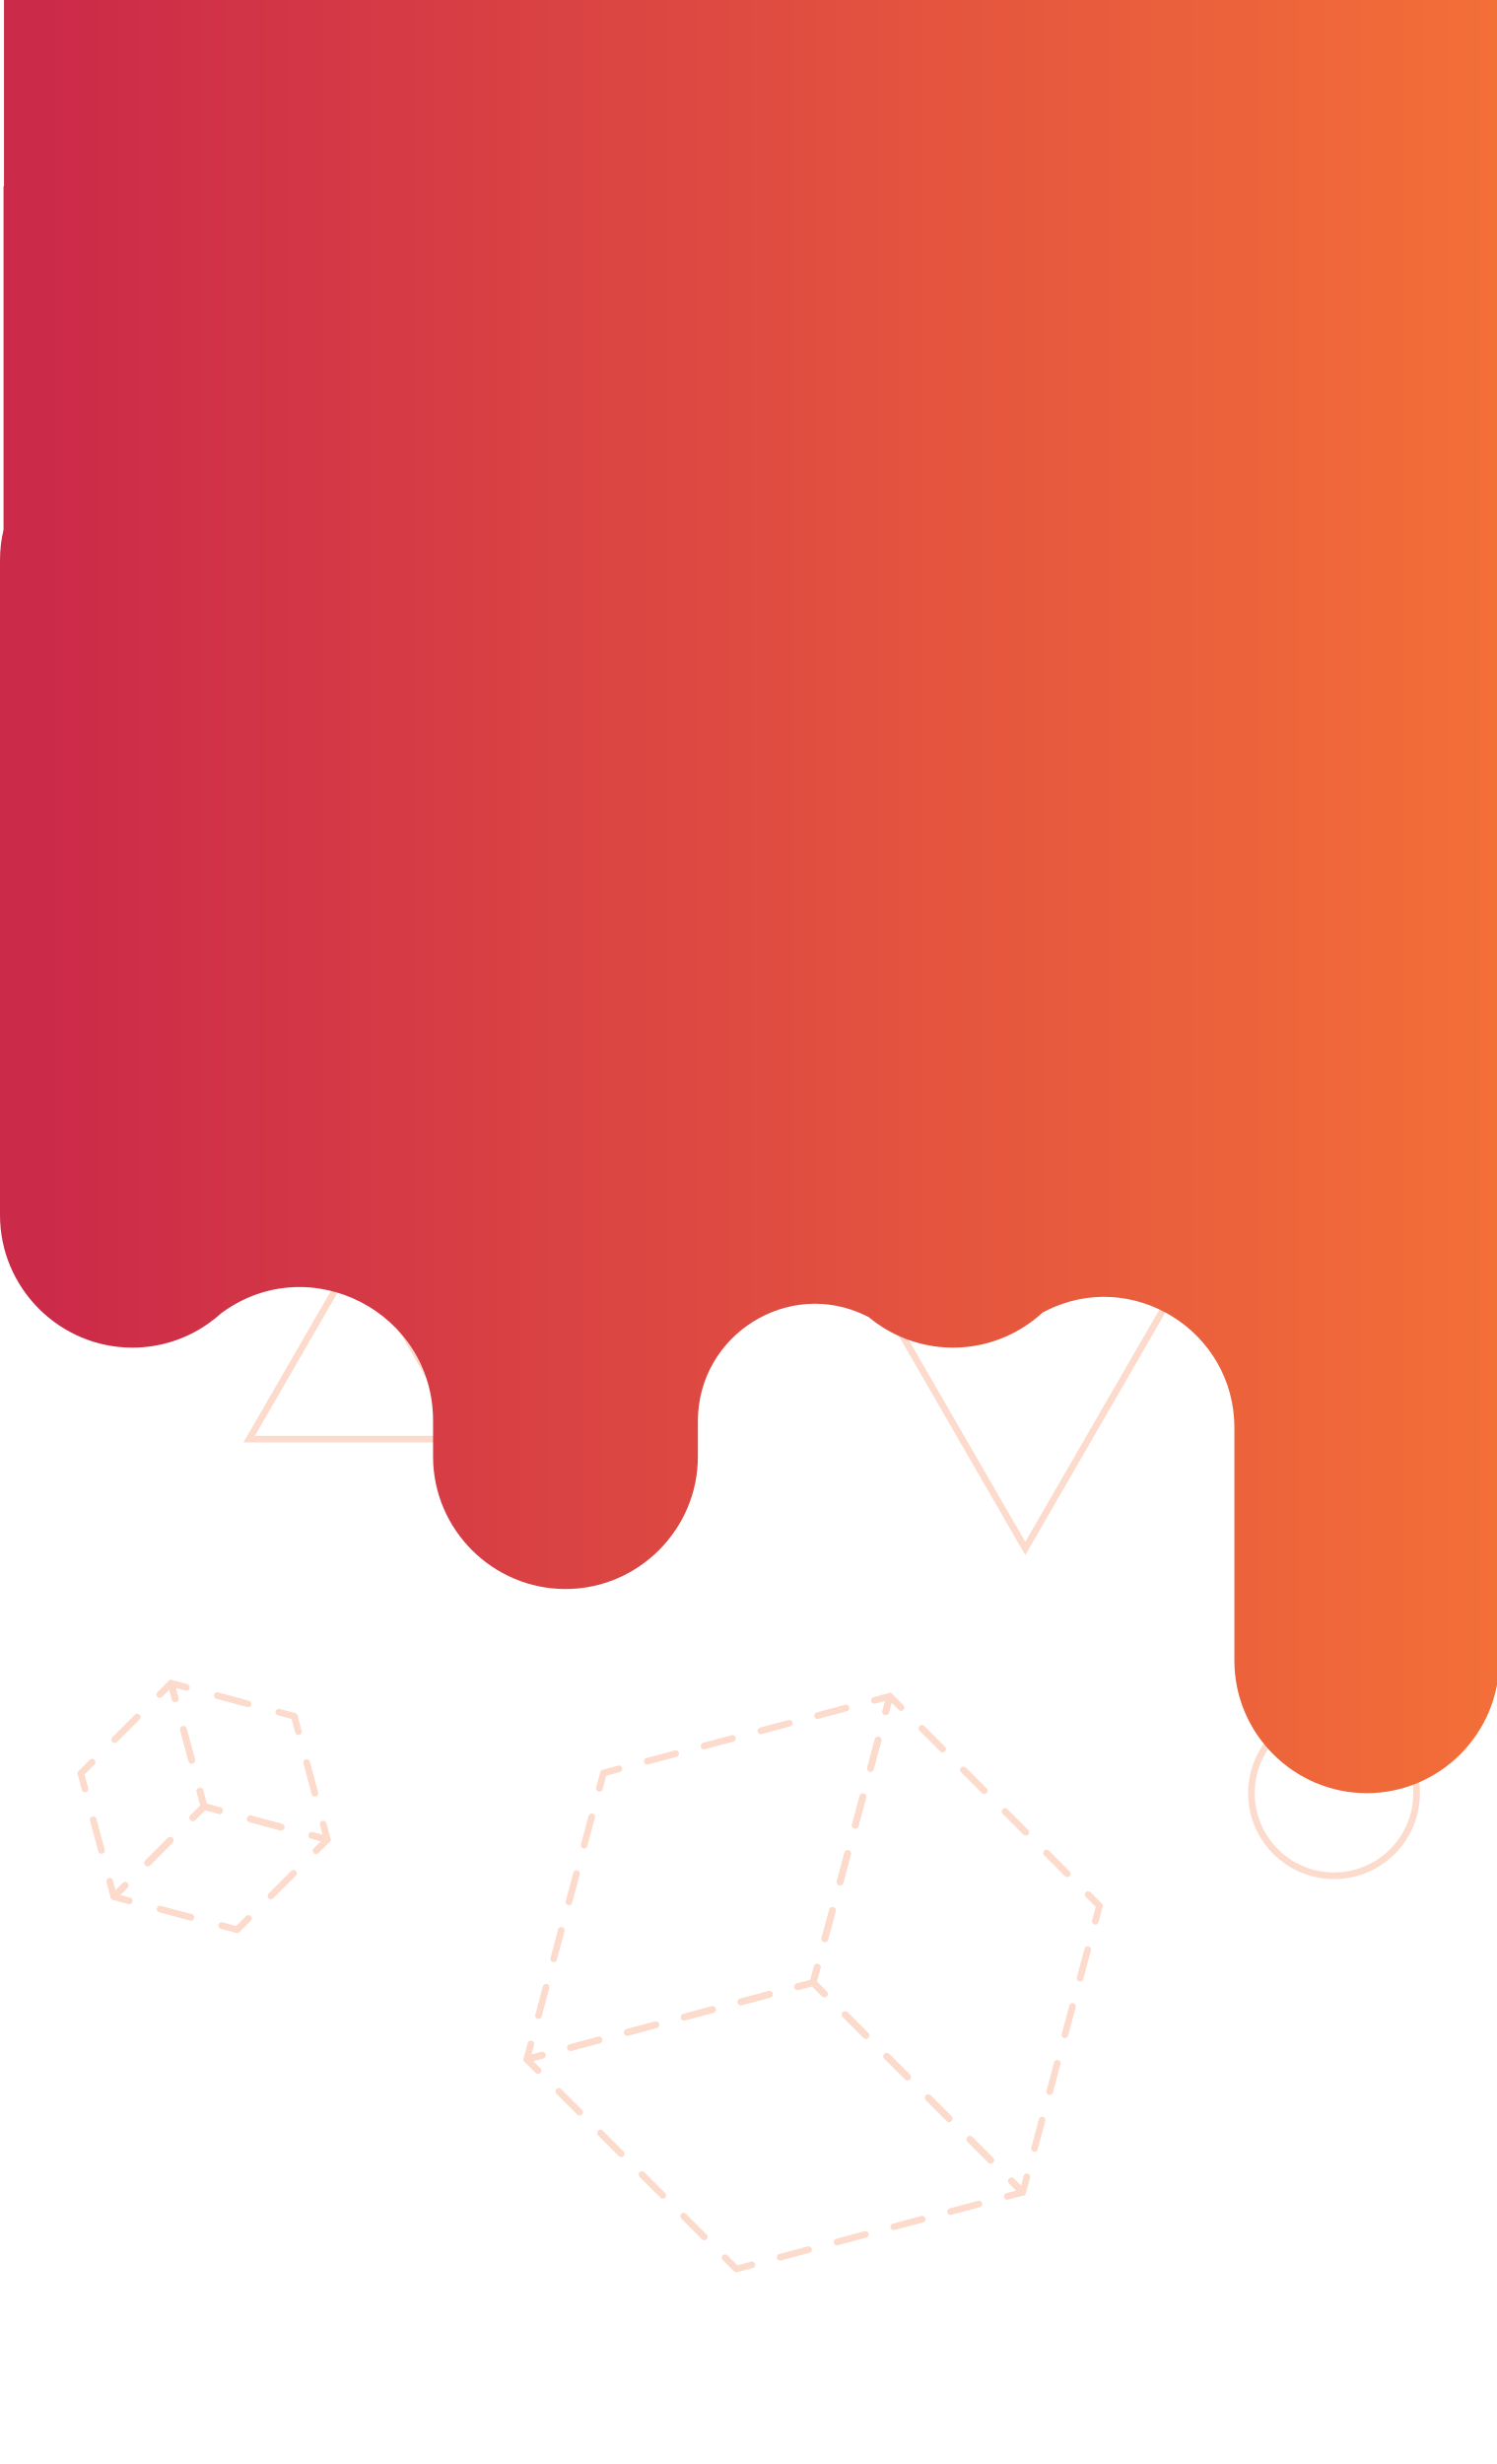
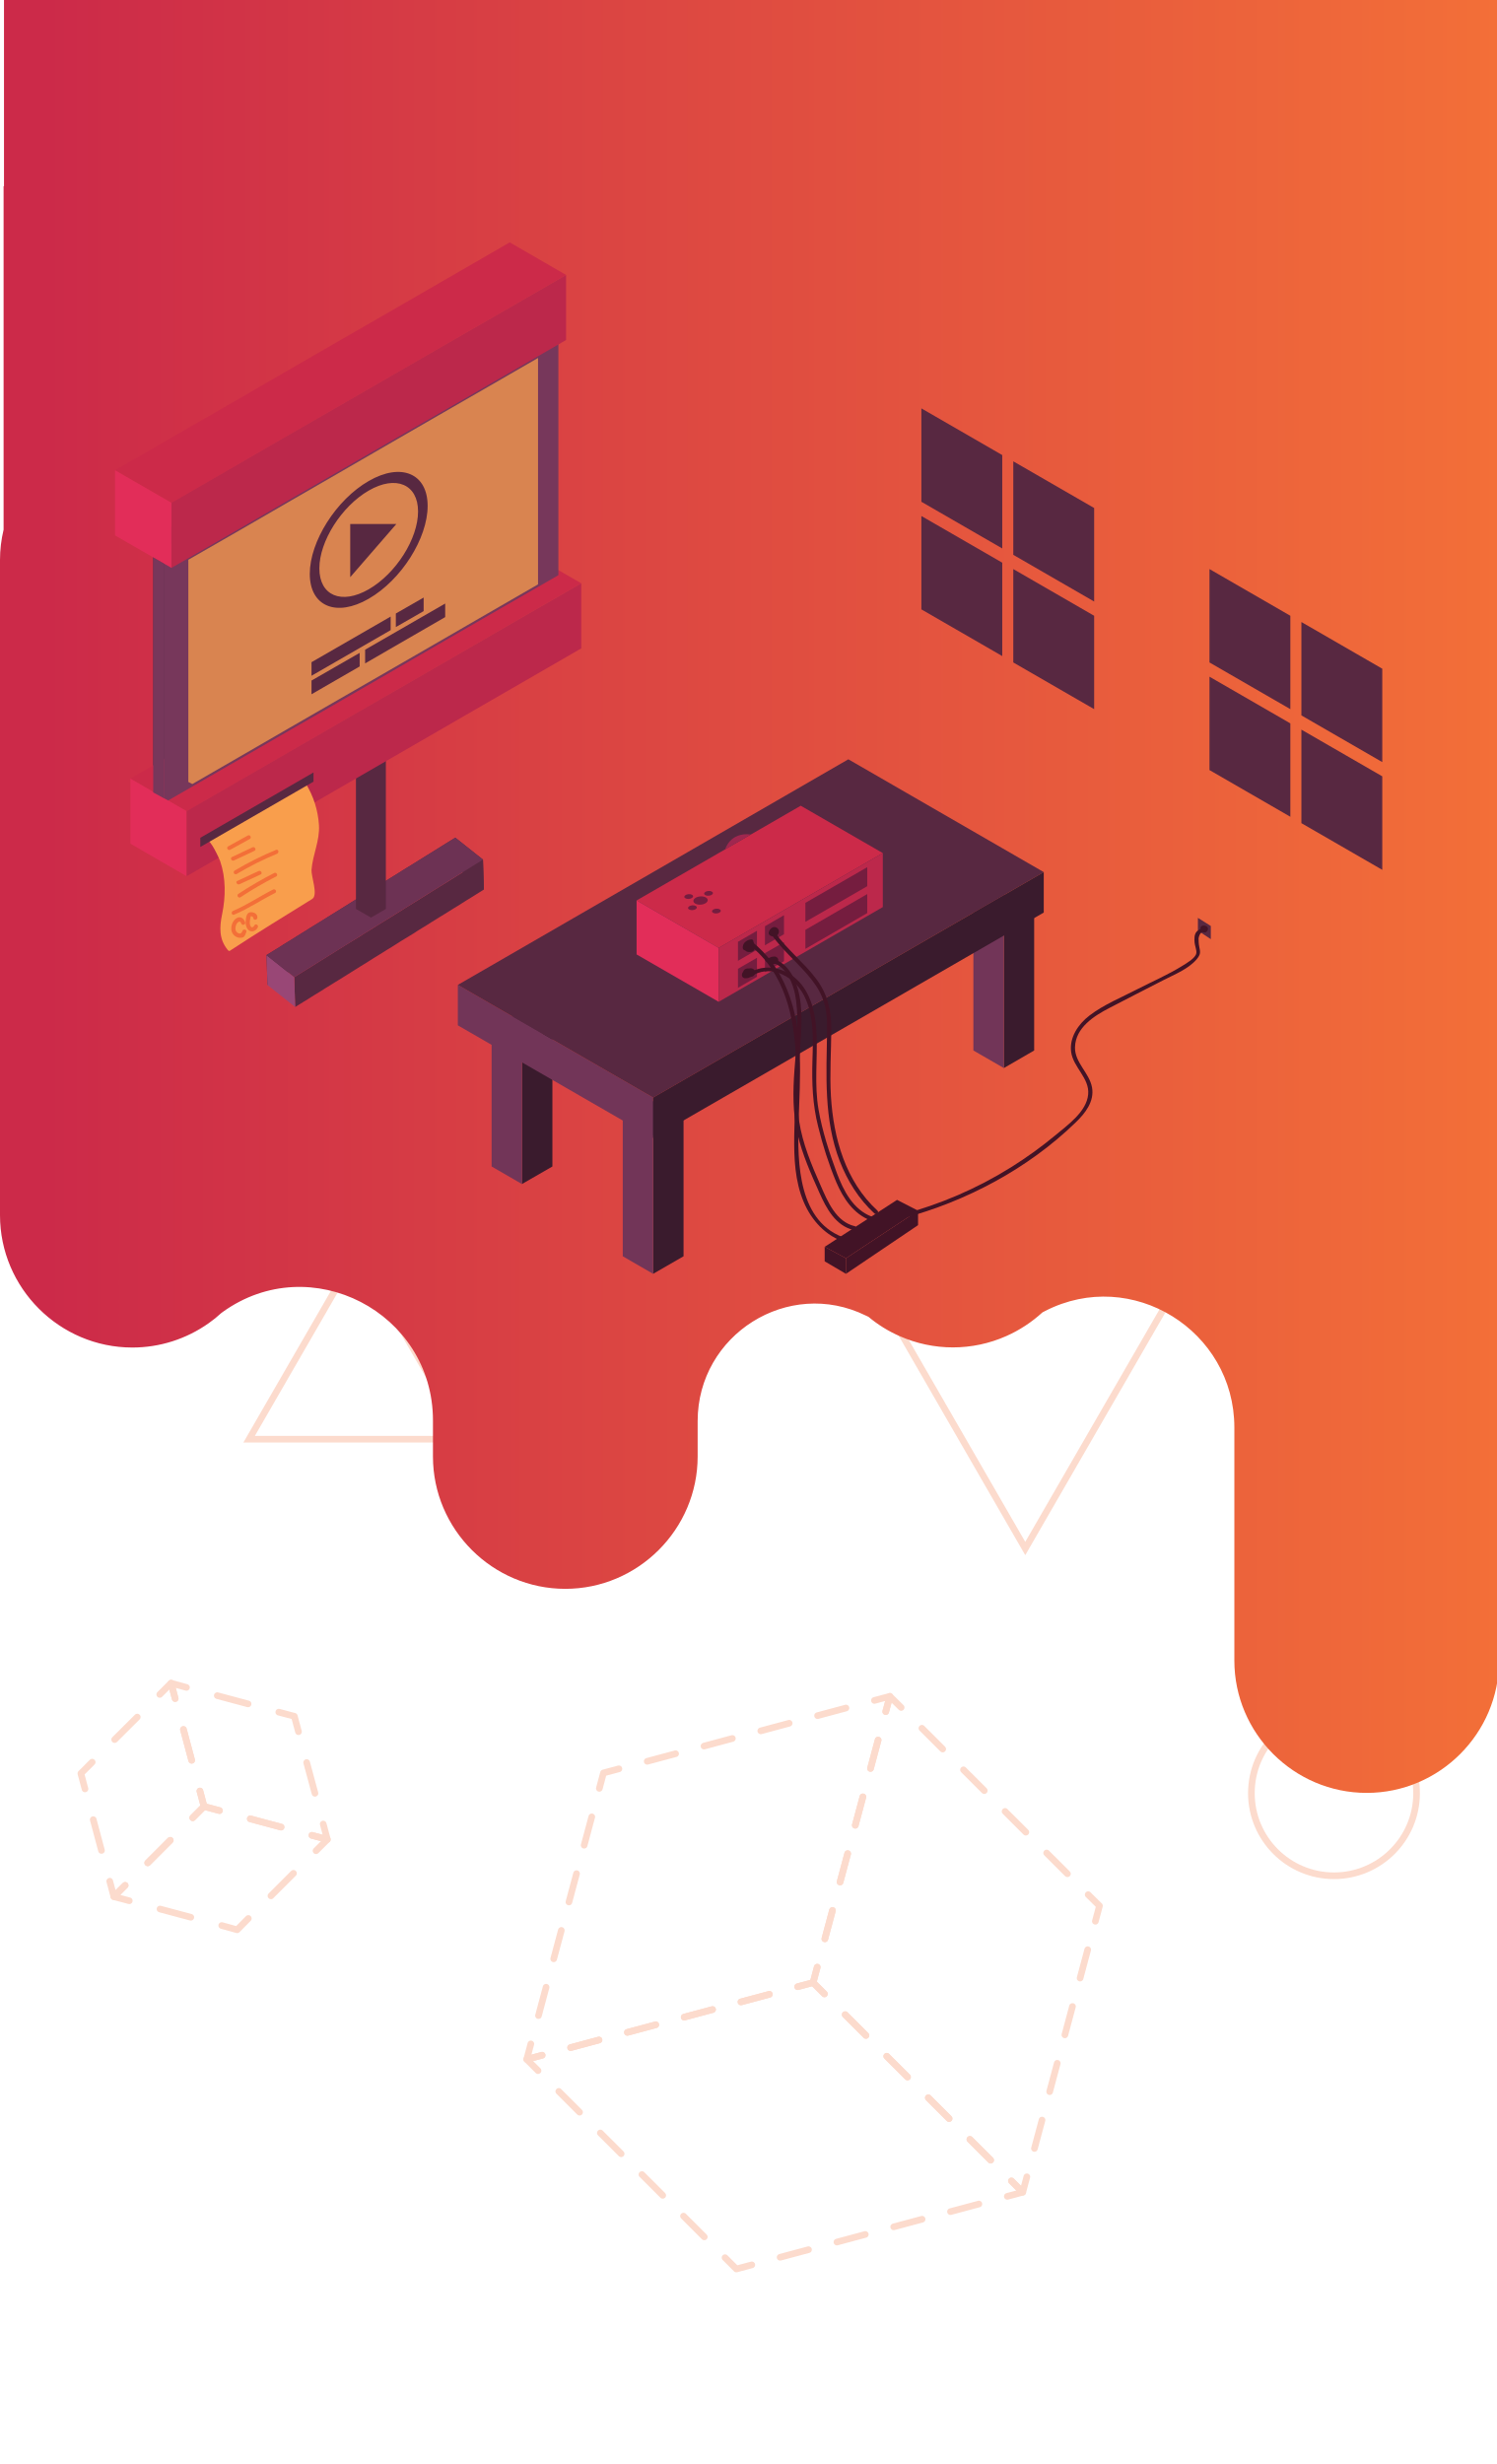
- <svg xmlns="http://www.w3.org/2000/svg" id="Layer_1" data-name="Layer 1" viewBox="0 0 1125 1852.29">
-   <defs>
-     <style>.cls-1,.cls-3{opacity:0.25;}.cls-10,.cls-2,.cls-3,.cls-4,.cls-5,.cls-6,.cls-7,.cls-8,.cls-9{fill:none;stroke:#f36f38;stroke-width:5px;}.cls-2{stroke-miterlimit:10;}.cls-10,.cls-3,.cls-4,.cls-5,.cls-6,.cls-7,.cls-8,.cls-9{stroke-linecap:round;stroke-linejoin:round;}.cls-5{stroke-dasharray:22.1 22.1;}.cls-6{stroke-dasharray:22.1 22.1;}.cls-7{stroke-dasharray:22.1 22.1;}.cls-8{stroke-dasharray:23.97 23.97;}.cls-9{stroke-dasharray:23.97 23.97;}.cls-10{stroke-dasharray:23.97 23.97;}.cls-11{fill:url(#linear-gradient);}</style>
-     <linearGradient id="linear-gradient" y1="674" x2="1127.1" y2="674" gradientUnits="userSpaceOnUse">
-       <stop offset="0.03" stop-color="#cc2a49" />
-       <stop offset="1" stop-color="#f36f38" />
-     </linearGradient>
-   </defs>
-   <g class="cls-1">
-     <polygon class="cls-2" points="268.59 941.13 187.33 1081.87 349.85 1081.87 268.59 941.13" />
-     <polygon class="cls-2" points="770.83 1164.07 915.5 913.5 626.17 913.5 770.83 1164.07" />
+ <svg xmlns="http://www.w3.org/2000/svg" version="1.1" id="Layer_1" x="0px" y="0px" viewBox="0 0 1125 1852.3" style="enable-background:new 0 0 1125 1852.3;" xml:space="preserve">
+   <style type="text/css">
+ 	.st0{opacity:0.25;}
+ 	.st1{fill:none;stroke:#F36F38;stroke-width:5;stroke-miterlimit:10;}
+ 	
+ 		.st2{opacity:0.25;fill:none;stroke:#F36F38;stroke-width:5;stroke-linecap:round;stroke-linejoin:round;enable-background:new    ;}
+ 	.st3{fill:none;stroke:#F36F38;stroke-width:5;stroke-linecap:round;stroke-linejoin:round;}
+ 	.st4{fill:none;stroke:#F36F38;stroke-width:5;stroke-linecap:round;stroke-linejoin:round;stroke-dasharray:22.1,22.1;}
+ 	.st5{fill:none;stroke:#F36F38;stroke-width:5;stroke-linecap:round;stroke-linejoin:round;stroke-dasharray:23.97,23.97;}
+ 	.st6{fill:url(#SVGID_1_);}
+ 	.st7{fill:#582841;}
+ 	.st8{fill:#994776;}
+ 	.st9{fill:#6D3254;}
+ 	.st10{fill:#CC2A49;}
+ 	.st11{fill:#E22D59;}
+ 	.st12{fill:#BC284B;}
+ 	.st13{fill:#77375B;}
+ 	.st14{opacity:0.75;fill:#F99E4C;enable-background:new    ;}
+ 	.st15{fill:#3A1B2D;}
+ 	.st16{fill:#723558;}
+ 	.st17{fill:#A0274F;}
+ 	.st18{fill:#751D3F;}
+ 	.st19{fill:#421326;}
+ 	.st20{fill:#F99E4C;}
+ 	.st21{fill:#F36F38;}
+ </style>
+   <g class="st0">
+     <polygon class="st1" points="268.6,941.1 187.3,1081.9 349.9,1081.9  " />
+     <polygon class="st1" points="770.8,1164.1 915.5,913.5 626.2,913.5  " />
  </g>
-   <circle class="cls-3" cx="1002.93" cy="1348" r="62.09" />
-   <g class="cls-1">
-     <polyline class="cls-4" points="465.3 1329.72 453.71 1332.83 450.6 1344.42" />
-     <line class="cls-5" x1="444.88" y1="1365.76" x2="401.99" y2="1525.83" />
-     <polyline class="cls-4" points="399.13 1536.5 396.03 1548.1 407.62 1544.99" />
-     <line class="cls-5" x1="428.96" y1="1539.27" x2="589.03" y2="1496.38" />
-     <polyline class="cls-4" points="599.7 1493.52 611.29 1490.41 614.4 1478.82" />
-     <line class="cls-6" x1="620.12" y1="1457.48" x2="663.01" y2="1297.41" />
-     <polyline class="cls-4" points="665.87 1286.74 668.98 1275.15 657.38 1278.25" />
-     <line class="cls-6" x1="636.04" y1="1283.97" x2="475.97" y2="1326.86" />
-     <polyline class="cls-4" points="407.62 1544.99 396.03 1548.1 404.51 1556.58" />
-     <line class="cls-7" x1="420.14" y1="1572.2" x2="537.32" y2="1689.38" />
-     <polyline class="cls-4" points="545.13 1697.2 553.62 1705.68 565.21 1702.58" />
-     <line class="cls-5" x1="586.55" y1="1696.86" x2="746.62" y2="1653.97" />
-     <polyline class="cls-4" points="757.29 1651.11 768.88 1648 760.4 1639.52" />
-     <line class="cls-7" x1="744.77" y1="1623.89" x2="627.59" y2="1506.71" />
-     <polyline class="cls-4" points="619.78 1498.9 611.29 1490.41 599.7 1493.52" />
-     <line class="cls-5" x1="578.36" y1="1499.24" x2="418.29" y2="1542.13" />
-     <polyline class="cls-4" points="614.4 1478.82 611.29 1490.41 619.78 1498.9" />
-     <line class="cls-7" x1="635.4" y1="1514.52" x2="752.58" y2="1631.7" />
-     <polyline class="cls-4" points="760.4 1639.52 768.88 1648 771.99 1636.41" />
-     <line class="cls-6" x1="777.71" y1="1615.07" x2="820.6" y2="1455" />
-     <polyline class="cls-4" points="823.46 1444.32 826.56 1432.73 818.08 1424.25" />
-     <line class="cls-7" x1="802.45" y1="1408.62" x2="685.27" y2="1291.44" />
-     <polyline class="cls-4" points="677.46 1283.63 668.98 1275.15 665.87 1286.74" />
-     <line class="cls-6" x1="660.15" y1="1308.08" x2="617.26" y2="1468.15" />
+   <circle class="st2" cx="1002.9" cy="1348" r="62.1" />
+   <g class="st0">
+     <polyline class="st3" points="465.3,1329.7 453.7,1332.8 450.6,1344.4  " />
+     <line class="st4" x1="444.9" y1="1365.8" x2="402" y2="1525.8" />
+     <polyline class="st3" points="399.1,1536.5 396,1548.1 407.6,1545  " />
+     <line class="st4" x1="429" y1="1539.3" x2="589" y2="1496.4" />
+     <polyline class="st3" points="599.7,1493.5 611.3,1490.4 614.4,1478.8  " />
+     <line class="st4" x1="620.1" y1="1457.5" x2="663" y2="1297.4" />
+     <polyline class="st3" points="665.9,1286.7 669,1275.2 657.4,1278.3  " />
+     <line class="st4" x1="636" y1="1284" x2="476" y2="1326.9" />
+     <polyline class="st3" points="407.6,1545 396,1548.1 404.5,1556.6  " />
+     <line class="st4" x1="420.1" y1="1572.2" x2="537.3" y2="1689.4" />
+     <polyline class="st3" points="545.1,1697.2 553.6,1705.7 565.2,1702.6  " />
+     <line class="st4" x1="586.5" y1="1696.9" x2="746.6" y2="1654" />
+     <polyline class="st3" points="757.3,1651.1 768.9,1648 760.4,1639.5  " />
+     <line class="st4" x1="744.8" y1="1623.9" x2="627.6" y2="1506.7" />
+     <polyline class="st3" points="619.8,1498.9 611.3,1490.4 599.7,1493.5  " />
+     <line class="st4" x1="578.4" y1="1499.2" x2="418.3" y2="1542.1" />
+     <polyline class="st3" points="614.4,1478.8 611.3,1490.4 619.8,1498.9  " />
+     <line class="st4" x1="635.4" y1="1514.5" x2="752.6" y2="1631.7" />
+     <polyline class="st3" points="760.4,1639.5 768.9,1648 772,1636.4  " />
+     <line class="st4" x1="777.7" y1="1615.1" x2="820.6" y2="1455" />
+     <polyline class="st3" points="823.5,1444.3 826.6,1432.7 818.1,1424.3  " />
+     <line class="st4" x1="802.5" y1="1408.6" x2="685.3" y2="1291.4" />
+     <polyline class="st3" points="677.5,1283.6 669,1275.2 665.9,1286.7  " />
+     <line class="st4" x1="660.2" y1="1308.1" x2="617.3" y2="1468.2" />
  </g>
-   <g class="cls-1">
-     <polyline class="cls-4" points="224.35 1301.77 221.25 1290.18 209.65 1287.07" />
-     <line class="cls-8" x1="186.5" y1="1280.87" x2="151.77" y2="1271.56" />
-     <polyline class="cls-4" points="140.19 1268.46 128.6 1265.35 131.7 1276.94" />
-     <line class="cls-8" x1="137.91" y1="1300.1" x2="147.21" y2="1334.83" />
-     <polyline class="cls-4" points="150.32 1346.41 153.42 1358 165.01 1361.11" />
-     <line class="cls-9" x1="188.17" y1="1367.31" x2="222.9" y2="1376.62" />
-     <polyline class="cls-4" points="234.48 1379.72 246.07 1382.83 242.97 1371.23" />
-     <line class="cls-9" x1="236.76" y1="1348.08" x2="227.45" y2="1313.35" />
-     <polyline class="cls-4" points="131.7 1276.94 128.6 1265.35 120.11 1273.84" />
-     <line class="cls-10" x1="103.16" y1="1290.79" x2="77.74" y2="1316.21" />
-     <polyline class="cls-4" points="69.26 1324.69 60.77 1333.17 63.88 1344.77" />
-     <line class="cls-8" x1="70.08" y1="1367.92" x2="79.39" y2="1402.65" />
-     <polyline class="cls-4" points="82.49 1414.23 85.6 1425.82 94.08 1417.34" />
-     <line class="cls-10" x1="111.04" y1="1400.39" x2="136.46" y2="1374.96" />
-     <polyline class="cls-4" points="144.94 1366.48 153.42 1358 150.32 1346.41" />
-     <line class="cls-8" x1="144.11" y1="1323.25" x2="134.81" y2="1288.52" />
-     <polyline class="cls-4" points="165.01 1361.11 153.42 1358 144.94 1366.48" />
-     <line class="cls-10" x1="127.99" y1="1383.44" x2="102.56" y2="1408.86" />
-     <polyline class="cls-4" points="94.08 1417.34 85.6 1425.82 97.19 1428.93" />
-     <line class="cls-9" x1="120.35" y1="1435.13" x2="155.08" y2="1444.44" />
-     <polyline class="cls-4" points="166.66 1447.54 178.25 1450.65 186.73 1442.16" />
-     <line class="cls-10" x1="203.68" y1="1425.21" x2="229.11" y2="1399.79" />
-     <polyline class="cls-4" points="237.59 1391.31 246.07 1382.83 234.48 1379.72" />
-     <line class="cls-9" x1="211.32" y1="1373.51" x2="176.59" y2="1364.21" />
+   <g class="st0">
+     <polyline class="st3" points="224.4,1301.8 221.3,1290.2 209.6,1287.1  " />
+     <line class="st5" x1="186.5" y1="1280.9" x2="151.8" y2="1271.6" />
+     <polyline class="st3" points="140.2,1268.5 128.6,1265.3 131.7,1276.9  " />
+     <line class="st5" x1="137.9" y1="1300.1" x2="147.2" y2="1334.8" />
+     <polyline class="st3" points="150.3,1346.4 153.4,1358 165,1361.1  " />
+     <line class="st5" x1="188.2" y1="1367.3" x2="222.9" y2="1376.6" />
+     <polyline class="st3" points="234.5,1379.7 246.1,1382.8 243,1371.2  " />
+     <line class="st5" x1="236.8" y1="1348.1" x2="227.4" y2="1313.3" />
+     <polyline class="st3" points="131.7,1276.9 128.6,1265.3 120.1,1273.8  " />
+     <line class="st5" x1="103.2" y1="1290.8" x2="77.7" y2="1316.2" />
+     <polyline class="st3" points="69.3,1324.7 60.8,1333.2 63.9,1344.8  " />
+     <line class="st5" x1="70.1" y1="1367.9" x2="79.4" y2="1402.7" />
+     <polyline class="st3" points="82.5,1414.2 85.6,1425.8 94.1,1417.3  " />
+     <line class="st5" x1="111" y1="1400.4" x2="136.5" y2="1375" />
+     <polyline class="st3" points="144.9,1366.5 153.4,1358 150.3,1346.4  " />
+     <line class="st5" x1="144.1" y1="1323.3" x2="134.8" y2="1288.5" />
+     <polyline class="st3" points="165,1361.1 153.4,1358 144.9,1366.5  " />
+     <line class="st5" x1="128" y1="1383.4" x2="102.6" y2="1408.9" />
+     <polyline class="st3" points="94.1,1417.3 85.6,1425.8 97.2,1428.9  " />
+     <line class="st5" x1="120.3" y1="1435.1" x2="155.1" y2="1444.4" />
+     <polyline class="st3" points="166.7,1447.5 178.3,1450.7 186.7,1442.2  " />
+     <line class="st5" x1="203.7" y1="1425.2" x2="229.1" y2="1399.8" />
+     <polyline class="st3" points="237.6,1391.3 246.1,1382.8 234.5,1379.7  " />
+     <line class="st5" x1="211.3" y1="1373.5" x2="176.6" y2="1364.2" />
  </g>
-   <path class="cls-11" d="M3,0V140H2.66V398.21A98.68,98.68,0,0,0,0,421V913.54c0,54.75,44.79,99.54,99.54,99.54h0a98.86,98.86,0,0,0,57.4-18.34h0a98.84,98.84,0,0,0,9.32-7.49l1.19-.86c66-47.5,158.13.18,158.13,81.51V1095c0,54.75,44.8,99.54,99.55,99.54h0c54.74,0,99.54-44.79,99.54-99.54v-26.58c0-65,68.2-108,126.51-79.25l1.89.94a100,100,0,0,0,23.36,14.5,98.62,98.62,0,0,0,40.06,8.47h0a98.7,98.7,0,0,0,40.07-8.47,100.32,100.32,0,0,0,27.18-17.84l2.1-1.1c65-33.28,142.18,14.58,142.18,87.61v175.18c0,54.75,44.79,99.54,99.54,99.54h0c54.75,0,99.54-44.79,99.54-99.54V0Z" />
+   <linearGradient id="SVGID_1_" gradientUnits="userSpaceOnUse" x1="-5.366162e-06" y1="1178" x2="1127.1" y2="1178" gradientTransform="matrix(1 0 0 -1 0 1852)">
+     <stop offset="3.000000e-02" style="stop-color:#CC2A49" />
+     <stop offset="1" style="stop-color:#F36F38" />
+   </linearGradient>
+   <path class="st6" d="M3,0v140H2.7v258.2C0.9,405.7,0,413.3,0,421v492.5c0,54.8,44.8,99.5,99.5,99.5l0,0c20.6,0,40.6-6.4,57.4-18.3  l0,0c3.3-2.3,6.4-4.8,9.3-7.5l1.2-0.9c66-47.5,158.1,0.2,158.1,81.5v27.1c0,54.8,44.8,99.5,99.5,99.5l0,0  c54.7,0,99.5-44.8,99.5-99.5v-26.6c0-65,68.2-108,126.5-79.3l1.9,0.9c7.1,5.9,14.9,10.8,23.4,14.5c12.6,5.6,26.3,8.5,40.1,8.5l0,0  c13.8,0,27.5-2.9,40.1-8.5c10-4.4,19.2-10.5,27.2-17.8l2.1-1.1c65-33.3,142.2,14.6,142.2,87.6v175.2c0,54.8,44.8,99.5,99.5,99.5l0,0  c54.8,0,99.5-44.8,99.5-99.5V0H3z" />
+   <g>
+     <polygon class="st7" points="332.3,635.9 329.6,637.6 322.4,642.1 319.6,643.8 312.4,648.3 309.7,650 302.5,654.4 299.7,656.2    292.6,660.6 289.8,662.3 282.6,666.8 279.8,668.5 272.7,673 269.9,674.7 262.7,679.2 260,680.9 252.8,685.4 250,687.1 242.9,691.6    240.1,693.3 232.9,697.7 230.1,699.5 223,703.9 220.2,705.7 213,710.1 210.3,711.9 200.3,718 201.1,740.5 211,734.3 213.8,732.6    220.9,728.1 223.7,726.4 230.9,721.9 233.7,720.2 240.8,715.7 243.6,714 250.8,709.6 253.5,707.8 260.7,703.4 263.5,701.6    270.6,697.2 273.4,695.4 280.6,691 283.4,689.3 290.5,684.8 293.3,683.1 300.5,678.6 303.2,676.9 310.4,672.4 313.2,670.7    320.4,666.2 323.1,664.5 330.3,660 333.1,658.3 343,652.1 342.3,629.7  " />
+     <polygon class="st7" points="353.2,652.4 350.4,654.2 343.2,658.6 340.4,660.4 333.3,664.8 330.5,666.5 323.3,671 320.6,672.7    313.4,677.2 310.6,678.9 303.4,683.4 300.7,685.1 293.5,689.6 290.7,691.3 283.6,695.7 280.8,697.5 273.6,701.9 270.9,703.7    263.7,708.1 260.9,709.8 253.7,714.3 251,716 243.8,720.5 241,722.2 233.9,726.7 231.1,728.4 221.2,734.6 221.9,757 231.8,750.9    234.6,749.1 241.8,744.7 244.6,742.9 251.7,738.5 254.5,736.8 261.7,732.3 264.4,730.6 271.6,726.1 274.4,724.4 281.5,719.9    284.3,718.2 291.5,713.7 294.3,712 301.4,707.5 304.2,705.8 311.4,701.4 314.1,699.6 321.3,695.2 324.1,693.4 331.2,689 334,687.3    341.2,682.8 344,681.1 351.1,676.6 353.9,674.9 363.8,668.7 363.1,646.2  " />
+     <polygon class="st8" points="200.3,718 221.2,734.6 221.9,757 201.1,740.5  " />
+     <polygon class="st7" points="343,652.1 363.8,668.7 363.1,646.2 342.3,629.7  " />
+     <polygon class="st9" points="200.3,718 221.2,734.6 363.1,646.2 342.3,629.7  " />
+     <polygon class="st7" points="369.5,256.7 327.1,281.2 284.7,305.7 242.3,330.2 199.9,354.6 157.6,379.1 115.2,403.6 115.2,451.3    115.2,452.5 115.2,499 115.2,500.2 115.2,546.8 115.2,548 115.2,595.7 157.6,571.3 199.9,546.8 242.3,522.3 284.7,497.8    327.1,473.4 369.5,448.9 411.9,424.4 411.9,376.7 411.9,375.5 411.9,329 411.9,327.8 411.9,281.2 411.9,280 411.9,232.3  " />
+     <polygon class="st7" points="278.9,532 267.6,538.5 267.6,548.7 267.6,551.5 267.6,558.8 267.6,561.6 267.6,569 267.6,571.8    267.6,579.1 267.6,581.9 267.6,589.2 267.6,592.1 267.6,599.4 267.6,602.2 267.6,609.5 267.6,612.3 267.6,619.7 267.6,622.5    267.6,629.8 267.6,632.6 267.6,639.9 267.6,642.8 267.6,650.1 267.6,652.9 267.6,660.2 267.6,663 267.6,670.3 267.6,673.2    267.6,683.3 278.9,689.8 290.1,683.3 290.1,673.2 290.1,670.3 290.1,663 290.1,660.2 290.1,652.9 290.1,650.1 290.1,642.8    290.1,639.9 290.1,632.6 290.1,629.8 290.1,622.5 290.1,619.7 290.1,612.3 290.1,609.5 290.1,602.2 290.1,599.4 290.1,592.1    290.1,589.2 290.1,581.9 290.1,579.1 290.1,571.8 290.1,569 290.1,561.6 290.1,558.8 290.1,551.5 290.1,548.7 290.1,538.5  " />
+     <polygon class="st10" points="394.6,414 352.3,438.5 309.9,462.9 267.5,487.4 225.1,511.9 182.7,536.3 140.3,560.8 98,585.3    140.3,609.8 182.7,585.3 225.1,560.8 267.5,536.3 309.9,511.9 352.3,487.4 394.6,462.9 437,438.5  " />
+     <polygon class="st11" points="98,585.3 98,634.2 140.3,658.7 140.3,609.8  " />
+     <polygon class="st12" points="394.6,462.9 352.3,487.4 309.9,511.9 267.5,536.3 225.1,560.8 182.7,585.3 140.3,609.8 140.3,658.7    182.7,634.2 225.1,609.8 267.5,585.3 309.9,560.8 352.3,536.3 394.6,511.9 437,487.4 437,438.5  " />
+     <polygon class="st13" points="115.2,419 115.2,595.7 123.1,600 123.1,423.6  " />
+     <polygon class="st13" points="377.4,264.7 335,289.2 292.7,313.6 250.3,338.1 207.9,362.6 165.5,387.1 123.1,411.5 123.1,423.6    123.1,600 126.5,601.7 165.7,579.1 207.9,554.7 250.3,530.3 292.7,505.8 335,481.3 377.4,456.8 419.8,432.4 419.8,384.6    419.8,383.4 419.8,336.9 419.8,335.7 419.8,289.2 419.8,288 419.8,240.2  " />
+     <polygon class="st14" points="366.9,290.8 329.4,312.4 291.8,334.1 254.3,355.8 216.7,377.5 179.2,399.2 141.6,420.8 141.6,431.5    141.6,587.8 144.6,589.4 179.4,569.3 216.7,547.7 254.3,526 291.8,504.4 329.4,482.7 366.9,461 404.5,439.3 404.5,397 404.5,396    404.5,354.7 404.5,353.7 404.5,312.4 404.5,311.4 404.5,269.1  " />
+     <polygon class="st10" points="383.2,182.2 340.8,206.7 298.4,231.2 256,255.6 213.6,280.1 171.3,304.6 128.9,329 86.5,353.5    128.9,378 171.3,353.5 213.6,329 256,304.6 298.4,280.1 340.8,255.6 383.2,231.2 425.6,206.7  " />
+     <polygon class="st11" points="86.5,353.5 86.5,402.5 128.9,426.9 128.9,378  " />
+     <polygon class="st12" points="383.2,231.2 340.8,255.6 298.4,280.1 256,304.6 213.6,329 171.3,353.5 128.9,378 128.9,426.9    171.3,402.5 213.6,378 256,353.5 298.4,329 340.8,304.6 383.2,280.1 425.6,255.6 425.6,206.7  " />
+     <polygon class="st7" points="692.7,307 692.7,377.2 753.5,412.3 753.5,342.1  " />
+     <polygon class="st7" points="692.7,387.9 692.7,458.1 753.5,493.2 753.5,423  " />
+     <polygon class="st7" points="761.8,346.8 761.8,417.1 822.6,452.2 822.6,381.9  " />
+     <polygon class="st7" points="761.8,427.8 761.8,498 822.6,533.1 822.6,462.9  " />
+     <polygon class="st7" points="909.3,427.8 909.3,498 970.1,533.1 970.1,462.9  " />
+     <polygon class="st7" points="909.3,508.7 909.3,578.9 970.1,614 970.1,543.8  " />
+     <polygon class="st7" points="978.4,467.6 978.4,537.8 1039.2,572.9 1039.2,502.7  " />
+     <polygon class="st7" points="978.4,548.5 978.4,618.8 1039.2,653.9 1039.2,583.6  " />
+     <path class="st7" d="M277.2,450.1c-24.4,14.1-44.3,5.7-44.3-18.7s19.9-55.8,44.3-69.8c24.4-14.1,44.3-5.7,44.3,18.7   C321.5,404.7,301.7,436,277.2,450.1z M277.2,368.8c-20.4,11.8-37.1,38-37.1,58.5s16.6,27.5,37.1,15.7s37.1-38,37.1-58.5   C314.3,364,297.6,357,277.2,368.8L277.2,368.8z" />
+     <polygon class="st7" points="298,393.9 263.3,393.9 263.3,433.9  " />
+     <polygon class="st7" points="293.7,473.7 234.2,508 234.2,497.8 293.7,463.5  " />
+     <polygon class="st7" points="318.5,459.4 297.6,471.4 297.6,461.2 318.5,449.2  " />
+     <polygon class="st7" points="270.4,501 234.2,521.9 234.2,511.6 270.4,490.8  " />
+     <polygon class="st7" points="334.7,463.9 274.5,498.7 274.5,488.4 334.7,453.7  " />
+     <polygon class="st7" points="491,827.7 513.9,840.9 491,854.1 468.2,840.9  " />
+     <polygon class="st15" points="513.9,840.9 513.9,867.3 513.9,891.6 513.9,893.7 513.9,918 513.9,944.4 491,957.6 491,931.2    491,906.9 491,904.8 491,880.5 491,854.1  " />
+     <polygon class="st16" points="491,854.1 491,880.5 491,904.8 491,906.9 491,931.2 491,957.6 468.2,944.4 468.2,918 468.2,893.7    468.2,891.6 468.2,867.3 468.2,840.9  " />
+     <polygon class="st7" points="392.4,760.2 415.3,773.4 392.4,786.6 369.6,773.4  " />
+     <polygon class="st15" points="415.3,773.4 415.3,799.8 415.3,824.1 415.3,826.2 415.3,850.5 415.3,876.9 392.4,890.1 392.4,863.7    392.4,839.4 392.4,837.3 392.4,813 392.4,786.6  " />
+     <polygon class="st16" points="392.4,786.6 392.4,813 392.4,837.3 392.4,839.4 392.4,863.7 392.4,890.1 369.6,876.9 369.6,850.5    369.6,826.2 369.6,824.1 369.6,799.8 369.6,773.4  " />
+     <polygon class="st7" points="754.7,673 777.5,686.2 754.7,699.4 731.8,686.2  " />
+     <polygon class="st15" points="777.5,686.2 777.5,712.6 777.5,736.9 777.5,739 777.5,763.3 777.5,789.7 754.7,802.9 754.7,776.5    754.7,752.2 754.7,750.1 754.7,725.8 754.7,699.4  " />
+     <polygon class="st16" points="754.7,699.4 754.7,725.8 754.7,750.1 754.7,752.2 754.7,776.5 754.7,802.9 731.8,789.7 731.8,763.3    731.8,739 731.8,736.9 731.8,712.6 731.8,686.2  " />
+     <polygon class="st16" points="344.2,740.4 344.2,770.8 491,855.5 491,825.1  " />
+     <polygon class="st7" points="637.8,570.8 491,655.6 344.2,740.4 491,825.1 637.8,740.4 784.7,655.6  " />
+     <polygon class="st15" points="637.8,740.4 491,825.1 491,855.5 637.8,770.8 784.7,686 784.7,655.6  " />
+     <polygon class="st10" points="602,605.7 540.3,641.3 478.6,676.9 540.3,712.6 602,676.9 663.7,641.3  " />
+     <polygon class="st11" points="478.6,676.9 478.6,717.5 540.3,753.1 540.3,712.6  " />
+     <polygon class="st12" points="602,676.9 540.3,712.6 540.3,753.1 602,717.5 663.7,681.9 663.7,641.3  " />
+     <path class="st17" d="M545.2,638.5c0,0,3.5-13.1,19.3-11.2L545.2,638.5z" />
+     <polygon class="st18" points="569.1,714 554.8,722.3 554.8,708 569.1,699.7  " />
+     <polygon class="st18" points="589.4,702.3 575.1,710.6 575.1,696.3 589.4,688  " />
+     <polygon class="st18" points="589.4,722.6 575.1,730.8 575.1,716.5 589.4,708.3  " />
+     <polygon class="st18" points="652,666.2 605.5,693 605.5,678.7 652,651.9  " />
+     <polygon class="st18" points="652,686.4 605.5,713.3 605.5,699 652,672.1  " />
+     <polygon class="st18" points="569.1,734.3 554.8,742.6 554.8,728.3 569.1,720  " />
+     <ellipse transform="matrix(0.9966 -8.193851e-02 8.193851e-02 0.9966 -53.2371 45.9083)" class="st18" cx="532.7" cy="671.6" rx="3.3" ry="1.8" />
+     <ellipse transform="matrix(0.9966 -8.193851e-02 8.193851e-02 0.9966 -54.1615 44.9505)" class="st18" cx="520.6" cy="682.4" rx="3.3" ry="1.8" />
+     <ellipse transform="matrix(0.9966 -8.193851e-02 8.193851e-02 0.9966 -53.4867 44.6909)" class="st18" cx="517.8" cy="674" rx="3.3" ry="1.8" />
+     <ellipse transform="matrix(0.9968 -7.967700e-02 7.967700e-02 0.9968 -52.8573 45.0895)" class="st18" cx="538.6" cy="684.9" rx="3.3" ry="1.8" />
+     <ellipse transform="matrix(0.9966 -8.193851e-02 8.193851e-02 0.9966 -53.6987 45.4293)" class="st18" cx="526.7" cy="677" rx="5.4" ry="3.1" />
+     <path class="st19" d="M580,702.6c7.7,10.9,17.8,19.5,26.5,29.4c4.7,5.4,9,11.2,11.7,17.9c3.3,8,3.8,16.6,3.6,25.2   c-0.5,33-2.6,66.3,9.5,97.7c5.8,14.9,14.3,28.6,26.2,39.5c1.4,1.3,3.6-0.8,2.2-2.2c-24-22-33.1-54.5-35-86c-1-17,0.2-33.9,0.3-50.8   c0.1-14.2-3.1-26.7-11.8-38c-9.3-12.2-21.7-21.7-30.5-34.3C581.5,699.5,578.9,701,580,702.6L580,702.6z" />
+     <path class="st19" d="M563.4,710.4c26.4,20.3,34.2,55,35,86.6c0.5,19-1.1,38-1.3,57c-0.2,16.6,0.5,33.9,7.1,49.5   c5.9,14,16.7,25.8,31.4,30.4c1.9,0.6,2.7-2.3,0.8-2.9c-36.4-11.4-37-56.7-36-87.8c1-33.2,4.2-67.6-8.6-99.1   c-5.8-14.3-14.6-27-26.8-36.4C563.5,706.6,562,709.2,563.4,710.4L563.4,710.4z" />
+     <path class="st19" d="M566.9,732.7c14.4-7.5,30.6,2.3,37.4,15.4c7.8,14.9,7,32.8,6.5,49.1c-0.5,17,0.1,33.2,4.3,49.7   c3.5,14.3,8,28.4,13.7,42c5.3,12.2,12.9,23.7,25.8,28.6c1.8,0.7,2.6-2.3,0.8-2.9c-14.1-5.3-21.3-19.6-26.3-32.9   c-5.7-15.4-10.9-31.4-13.7-47.5c-3.3-18.9-0.7-37.8-1.5-56.8c-0.6-13.7-3.3-28.3-12.6-38.8c-8.8-10-23.8-14.7-36-8.3   C563.6,731,565.2,733.6,566.9,732.7L566.9,732.7z" />
+     <path class="st19" d="M576.9,723.1c14.1,0.8,20.1,17,21.6,29c2.2,17.2,0.1,34.7-1.2,52c-1.2,16.2-1.4,32.5,2.3,48.5   c3.6,15.3,10.1,29.9,16.5,44.2c5.2,11.7,12.2,24.8,25.8,27.9c1.9,0.4,2.7-2.5,0.8-2.9c-14.2-3.3-20.4-18.5-25.7-30.5   c-6.9-15.6-13.6-31.5-16.2-48.5c-2.6-17.6-0.7-35.4,0.6-53c1.1-15.1,2.6-31.6-1.6-46.4c-3.1-11.2-10.3-22.6-23-23.3   C574.9,720,574.9,723,576.9,723.1L576.9,723.1z" />
+     <polygon class="st19" points="674.4,902 620,937.3 636,945.9 690.2,910.1  " />
+     <polygon class="st19" points="620,937.3 620,948.2 636,957.6 636,945.9  " />
+     <polygon class="st19" points="690.2,910.1 690.2,921 636,957.6 636,945.9  " />
+     <path class="st19" d="M564.5,706.2c-2.7,0.4-5.5,2-5.3,5.1c0.2,2.8,3.5,4,5.9,3c1.4-0.6,1.5-2,1.7-3.4c0.2-1.4,0.3-2.6-1.2-3.2   c-2.4-0.8-5.1,0.2-6.5,2.3c-0.7,1-0.9,2.3-0.5,3.4c0.7,1.2,2.3,1.3,3.5,1.2c1.2,0,2.3-0.8,2.7-2c0.3-1.4-0.4-2.8-1.6-3.5   c-3.1-1.7-4.3,3.3-3,5.3c0.8,1.2,2.6,1.4,3.9,1.3c1.4,0,2.6-0.8,3.2-2c1.6-3.4-2.9-5.2-5.5-4.4c-1.4,0.3-2.3,1.6-2.3,3   c0.2,1.8,1.9,2.7,3.5,2.9l0.4-3c-0.5,0-1.6-0.1-1.8-0.6c0.1-0.6,0.4-1.2,1-1.5c1.9-0.2,1.9-3.3,0-3c-2.2,0.3-3.9,2.2-4.1,4.4   c-0.2,2.5,2.7,3.8,4.8,3.8c1.7,0,2.2-2.7,0.4-3c-0.1,0-1.1-0.3-1.2-0.3l-0.2,0.4l0.2-0.1c0.4,0.1,1.5-0.4,1.8,0.1   c0.2,0.4-0.7,0.3-1,0.3c-0.3,0-0.9-0.2-0.7,0.1c0-0.5,0-0.9,0.1-1.4l-1,0.6c0.2-0.3,0.2-0.4,0-0.4c-0.2,0-0.5,0-0.7,0H561   c0.3,0.6,0.5,0.7,0.6,0.4c0.1-0.1,0.2-0.4,0.4-0.6c0.6-0.7,1.9-1.3,2.8-0.8l-0.7-0.9c0,0.7-0.1,1.4-0.3,2c0.4-0.2,0.3-0.3-0.1-0.2   h-0.4c-0.3,0-0.8,0-0.9-0.2c-0.3-0.5,0.3-1.2,0.6-1.4c0.7-0.4,1.6-0.7,2.4-0.8C567.3,708.7,566.5,705.8,564.5,706.2L564.5,706.2z" />
+     <path class="st19" d="M581.4,701c-0.2-0.1-0.4-0.1-0.7-0.1c0.1,0.2,0.2,0.3,0.3,0.5c0.1,0,0.3-0.4,0.3-0.5c0.2-0.3,0.8-1.1,1.1-0.9   c0.2,0.2,0.2,0.6,0,0.8l-0.1,0c-0.4,0.3-0.3-0.2-0.2,0.5c0,0.3,0,0.5,0.1,0.3l0.1-0.1c0-0.1,0.1-0.1,0.1-0.1   c0.4-0.2,0.2-0.5-0.8-0.9l0.4-0.7c-0.2,0.2-0.6,0.3-0.8,0.4s-0.3-0.1-0.2,0.1c-1-1.7-3.7-0.1-2.6,1.5c0.8,1.2,2.3,1.8,3.6,1.3   c1.3-0.3,2.9-1.2,2.7-2.8c-0.6-3.4-5.7-1.8-5.5,1.2c0.2,1.4,1.4,2.5,2.9,2.4c1.4,0,2.7-0.9,3.2-2.2c0.8-1.7,0-3.7-1.7-4.5   c-0.9-0.4-2-0.4-3,0.1c-1.4,0.8-2.4,2.2-2.7,3.8c-0.1,1.6,1.2,2.6,2.7,2.8c0.8,0.2,1.6-0.3,1.9-1.1   C582.7,702.1,582.3,701.3,581.4,701L581.4,701z" />
+     <path class="st19" d="M564.5,728.4c-0.9,0.2-1.7,0.7-2.2,1.4c-0.4,0.7-0.5,1.5-0.3,2.3c0.5,1.5,2.1,2.4,3.6,2c0,0,0,0,0,0   c0.2-0.1,0.3-0.1,0.5-0.2c1.5-0.9,2.1-2.8,1.3-4.3c-0.9-1.5-2.7-2.1-4.3-1.5c-0.8,0.2-1.3,1.1-1.1,1.9c0.2,0.8,1.1,1.3,1.9,1   c0,0,0.5-0.2,0.2-0.1h0.3c-0.2,0,0.2,0.1,0.1,0c0,0,0.4,0.2,0.2,0.1c-0.2-0.1,0-0.1,0,0s0.1,0.1,0,0l0,0l0,0   c-0.1,0.3,0.1-0.1-0.1,0.2c0.1-0.1-0.1,0,0,0h0.3c-0.1-0.1-0.1,0,0,0c-0.1-0.3,0,0.2-0.1-0.2c0,0,0.1,0.3,0,0.1c0-0.2,0,0.2,0,0.2   c0,0-0.4,0.1,0.1,0c-0.2,0,0.4-0.1,0.3-0.1c0.8-0.3,1.2-1.1,1-1.9c-0.2-0.8-1.1-1.3-1.9-1L564.5,728.4z" />
+     <path class="st19" d="M562.5,728.9c-1.8-0.2-3.5,0.8-4.3,2.4c-0.5,0.9-0.5,1.9-0.2,2.8c0.5,0.9,1.5,1.4,2.5,1.3   c1.6,0.1,3.7-0.4,4.2-2.2c0.3-1,0-2.1-0.9-2.7c-0.9-0.6-2.1-0.3-3.1-0.1l1.3,2.3c0.4-0.6,1-0.7,1.6-1.1c0.9-0.5,1.2-1.6,0.8-2.5   c-0.9-1.6-3.6-1.2-4.8-0.1c-1.2,1.2-1.3,3.1-0.3,4.5c1.2,1.4,3.1,1.8,4.8,1.1c0.8-0.3,1.2-1.1,1-1.9c-0.2-0.8-1.1-1.2-1.9-1   c-0.4,0.2-1.4,0.5-1.7-0.1c-0.1-0.2,0-0.4,0.2-0.5c0,0,0,0,0,0c0.1,0,0.2,0,0.3,0l-0.6-0.5l0.1,0.1l-0.2-0.8v0.2l0.2-0.8   c0.4-0.3,0.5-0.3,0.1-0.2l-0.4,0.2c-0.3,0.1-0.6,0.3-0.8,0.5c-0.5,0.4-0.9,0.9-1.3,1.4c-0.4,0.7-0.2,1.6,0.5,2.1c0,0,0,0,0,0   c0.2,0.1,0.5,0.2,0.8,0.2c0.7-0.1,1.4-0.2,2.1-0.2l-0.8-0.2c-0.4-0.4-0.4-0.7-0.1-0.9l-0.2,0.1c-0.1,0-0.2,0-0.3,0.1   c-0.2,0-0.5,0-0.7,0h-0.5c0.3,0.6,0.4,0.8,0.5,0.5c0.1-0.3,0.3-0.6,0.6-0.8c0.3-0.2,0.7-0.3,1.1-0.2c0.8,0,1.5-0.7,1.5-1.5   C563.9,729.6,563.3,728.9,562.5,728.9L562.5,728.9z" />
+     <path class="st19" d="M579.3,722.7c0.5-0.2,1.1-0.2,1.7-0.3c0.2,0,0.7,0.1,0.9,0c0.3,0.1,0.3,0,0-0.3c-0.1-0.1-0.1-0.2-0.2-0.3   c0,0,0.1-0.1,0.1-0.1c-0.1,0-0.3,0-0.4,0c-0.2,0-0.4-0.1-0.6-0.1c-0.6,0,0.1-0.5,0,0.5l-0.2,0.8c0.3-0.3,0.6-0.6,1-0.8   c0.1-0.1,0.5-0.1,0.4-0.1v-0.2c0.4-0.5,0.4-0.6,0-0.5c-0.3,0-0.5,0-0.8,0.1h-0.8c-0.3,0-0.9-0.3-0.5,0.1l0.4,0.7l-0.1-0.2v0.8   c0-0.2,0.4-0.6,0.6-0.6c2,0,2-3,0-3c-1.4,0.1-2.6,0.9-3.2,2.1c-0.9,1.5,0.1,2.8,1.7,3.1c1.5,0.3,3.1,0.2,4.5-0.3   c1.2-0.7,1.7-2.2,1.1-3.4l0-0.1c-0.7-1.2-2.1-1.8-3.5-1.5c-1.3,0.3-2.5,1.1-3.2,2.3c-1.6,3.1,4.1,4.2,5.9,2.6   c1.1-1,1.3-2.6,0.3-3.8l-0.1-0.1c-1.3-1.2-3.9-0.8-5.4-0.3C576.7,720.3,577.5,723.2,579.3,722.7L579.3,722.7z" />
+     <polygon class="st7" points="900.6,690 910.3,696.1 910.3,706 900.6,699.6  " />
+     <path class="st19" d="M678.3,916c48.2-12.8,94.5-37.4,130.4-72.2c7.1-6.8,14.2-15.8,12.3-26.3c-2-11.1-13.1-18.6-12.8-30.3   c0.4-14.7,14.3-23.5,25.9-29.5c13.4-7,27-13.9,40.4-20.8c8.5-4.4,18.8-8.3,25.2-15.8c1.9-2.3,2.8-4,2.4-6.7c-0.3-2-0.8-3.9-0.9-5.9   c-0.1-1-0.1-2-0.1-3c0.1-1.4,1.5-5.6,3.7-4.7c1.8,0.8,3.3-1.8,1.5-2.6c-2.1-0.9-4.9,0.4-6.4,1.9c-2.2,2.2-2,5.6-1.8,8.5   c0.2,2.3,1.7,5.8,1.3,8c-0.6,3.7-7.5,7.6-10.4,9.4c-10.7,6.7-22.6,11.8-33.9,17.6c-12,6.2-25.3,11.6-36,19.8   c-8.4,6.4-15.3,16.5-13.8,27.5c1.6,11.5,13.9,19.6,12.8,31.7c-1.1,13.2-15.7,23.3-25,31.1c-10.5,8.7-21.5,16.6-33,23.8   c-25.6,16-53.5,28-82.8,35.7c-0.8,0.2-1.3,1.1-1.1,1.9C676.6,915.9,677.4,916.3,678.3,916L678.3,916z" />
+     <path class="st19" d="M905.7,697.3C905.8,697.4,905.8,697.3,905.7,697.3l0.2,0.7v-0.1l-0.4,1.1l0,0l-0.7,0.4h0.3   c0.1,0.1,0.2,0.1,0.1,0c-0.2-0.2-0.2-0.5,0-0.7c-0.2-0.5-0.1-0.8,0.3-0.9c0.1,0,0.2,0,0.4,0c-0.1-0.1-0.2-0.1-0.2-0.2   c0.1,0.1,0,0-0.1-0.1v0.4l-0.4,0.7c-0.6,0.2-0.7,0.3-0.3,0.2h0.6c0-0.1-0.2-0.1-0.2-0.2c-0.3-0.5,0.2-1.4,0.8-1.2   c-0.8-0.2-1.7,0.3-1.9,1.1c-0.2,0.8,0.3,1.7,1.1,1.9l0,0c1.2,0.4,2.5-0.3,2.8-1.5c0,0,0,0,0-0.1c0.3-1.2-0.4-2.5-1.7-2.8   c-1.1-0.4-2.4-0.3-3.3,0.4c-1,1-0.6,2.6,0.3,3.4c0.8,0.9,2,1.3,3.2,0.9c1-0.4,1.6-1.6,1.2-2.6c0,0,0,0,0,0   c-0.1-0.2-0.2-0.4-0.3-0.5c-0.7-0.9-1.9-1.3-3-1.1c-0.7,0-1.3,0.5-1.5,1.2c-0.1,0.7,0.1,1.5,0.6,2c0.6,0.6,1.5,0.6,2.1,0   c0,0,0,0,0,0C906.3,698.9,906.3,697.9,905.7,697.3L905.7,697.3z" />
+     <path class="st20" d="M229.8,588.9l-74.4,43c2.7-1.6,9.7,14.2,10.1,15.4c4.4,12.8,4.2,26.8,1.5,39.9c-2,9.7-2.5,18.7,4.2,26.9   c0.3,0.4,0.7,0.7,1.1,0.8c0.3,0,0.6-0.2,0.9-0.4c20.2-13.3,40.9-25.9,61.5-38.7c4.7-2.9-0.8-16.9-0.5-21.9   c0.9-11.5,6.3-21.9,5.6-33.6C239.1,609.2,235.7,598.4,229.8,588.9z" />
+     <polygon class="st7" points="150.6,636.7 235.7,587.6 235.7,580.7 150.6,629.8  " />
+     <path class="st21" d="M173.1,638.8l14.7-8.1c1.7-0.9,0.2-3.6-1.5-2.6l-14.7,8.1C169.8,637.1,171.3,639.7,173.1,638.8z" />
+     <path class="st21" d="M176,646.8l15.3-7.2c1.8-0.8,0.2-3.5-1.5-2.6l-15.3,7.2C172.6,645.1,174.2,647.7,176,646.8z" />
+     <path class="st21" d="M178,657c9.7-5.8,19.8-10.9,30.3-15.2c1.8-0.8,1-3.7-0.8-2.9c-10.7,4.4-21.1,9.6-31,15.5   c-0.7,0.4-1,1.3-0.6,2.1C176.3,657.2,177.2,657.4,178,657L178,657z" />
+     <path class="st21" d="M180.1,664.7l15.8-7.3c1.8-0.8,0.2-3.4-1.5-2.6l-15.9,7.4C176.7,662.9,178.3,665.5,180.1,664.7L180.1,664.7z" />
+     <path class="st21" d="M180.8,674.5c8.6-5.7,17.6-10.9,26.8-15.6c1.8-0.9,0.2-3.5-1.5-2.6c-9.2,4.7-18.2,9.9-26.8,15.6   C177.6,672.9,179.1,675.6,180.8,674.5z" />
+     <path class="st21" d="M176,687.6c10.8-4.5,20.4-11.1,30.8-16.3c1.7-0.9,0.2-3.5-1.5-2.6c-10.1,5.1-19.5,11.6-30,16   C173.4,685.5,174.2,688.4,176,687.6z" />
+     <path class="st21" d="M184.3,693.4c-0.9-2.9-3.4-4.9-6.4-3.2c-2.6,1.5-4.1,5-4,7.9c-0.1,2.9,1.8,5.5,4.5,6.5   c1.3,0.5,2.8,0.5,4.2,0.1c1.5-0.6,2-2.6,2.6-4.1c0.7-1.8-2.3-2.6-2.9-0.8c-0.6,1.5-1.3,2.4-3,1.8c-1.4-0.6-2.3-1.9-2.3-3.4   c0-1.3,0.3-2.6,0.9-3.7c0.8-1.4,2.8-2.7,3.4-0.4c0.2,0.8,1.1,1.3,1.9,1.1S184.6,694.2,184.3,693.4L184.3,693.4z" />
+     <path class="st21" d="M193.5,690c0.3-3-2.8-4.6-5.5-4.2c-2.9,0.5-3.1,4.5-3.3,6.8c-0.2,2.3,0.5,5.8,2.9,7.1s5.1-0.3,6.2-2.5   c0.9-1.7-1.7-3.3-2.6-1.5c-0.5,1-1.6,2-2.6,0.9c-0.6-1-0.9-2.1-0.8-3.3c0-1.1,0.2-2.2,0.5-3.3c0-0.4,0.1-0.8,0.3-1.2   c0.5-0.5,1.9,0.9,1.9,1.1C190.2,691.9,193.2,691.9,193.5,690z" />
+   </g>
</svg>
